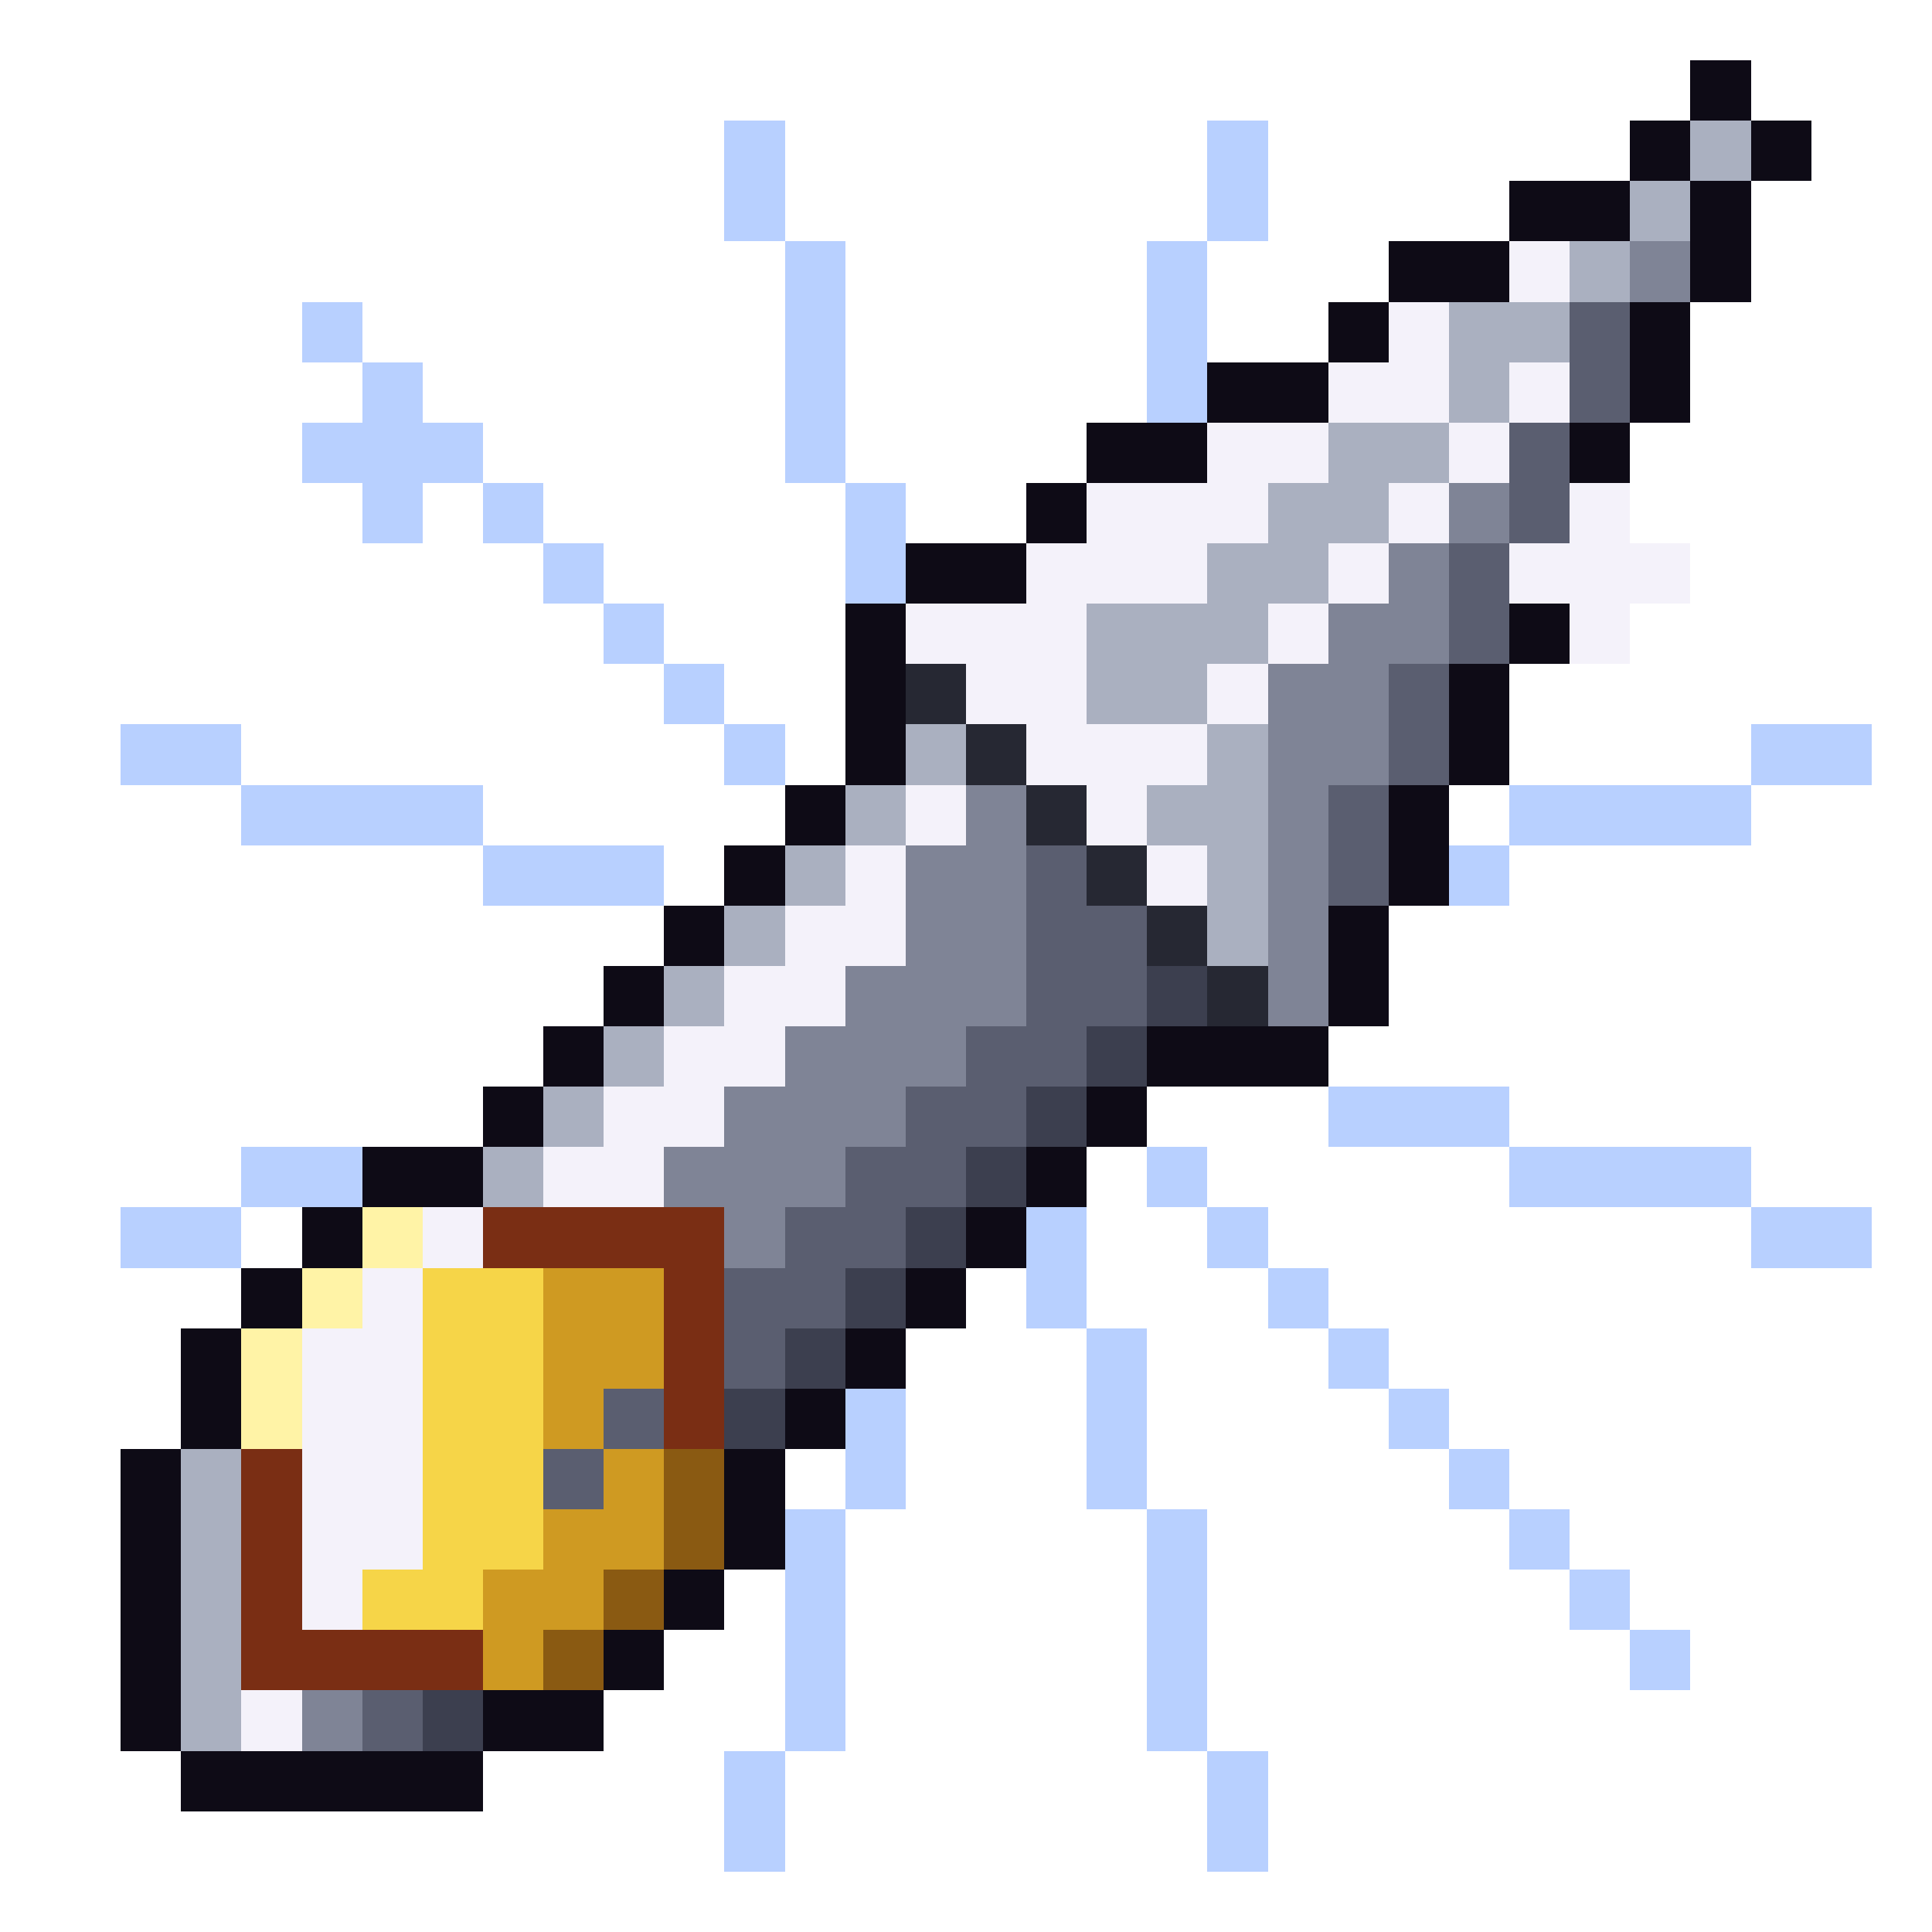
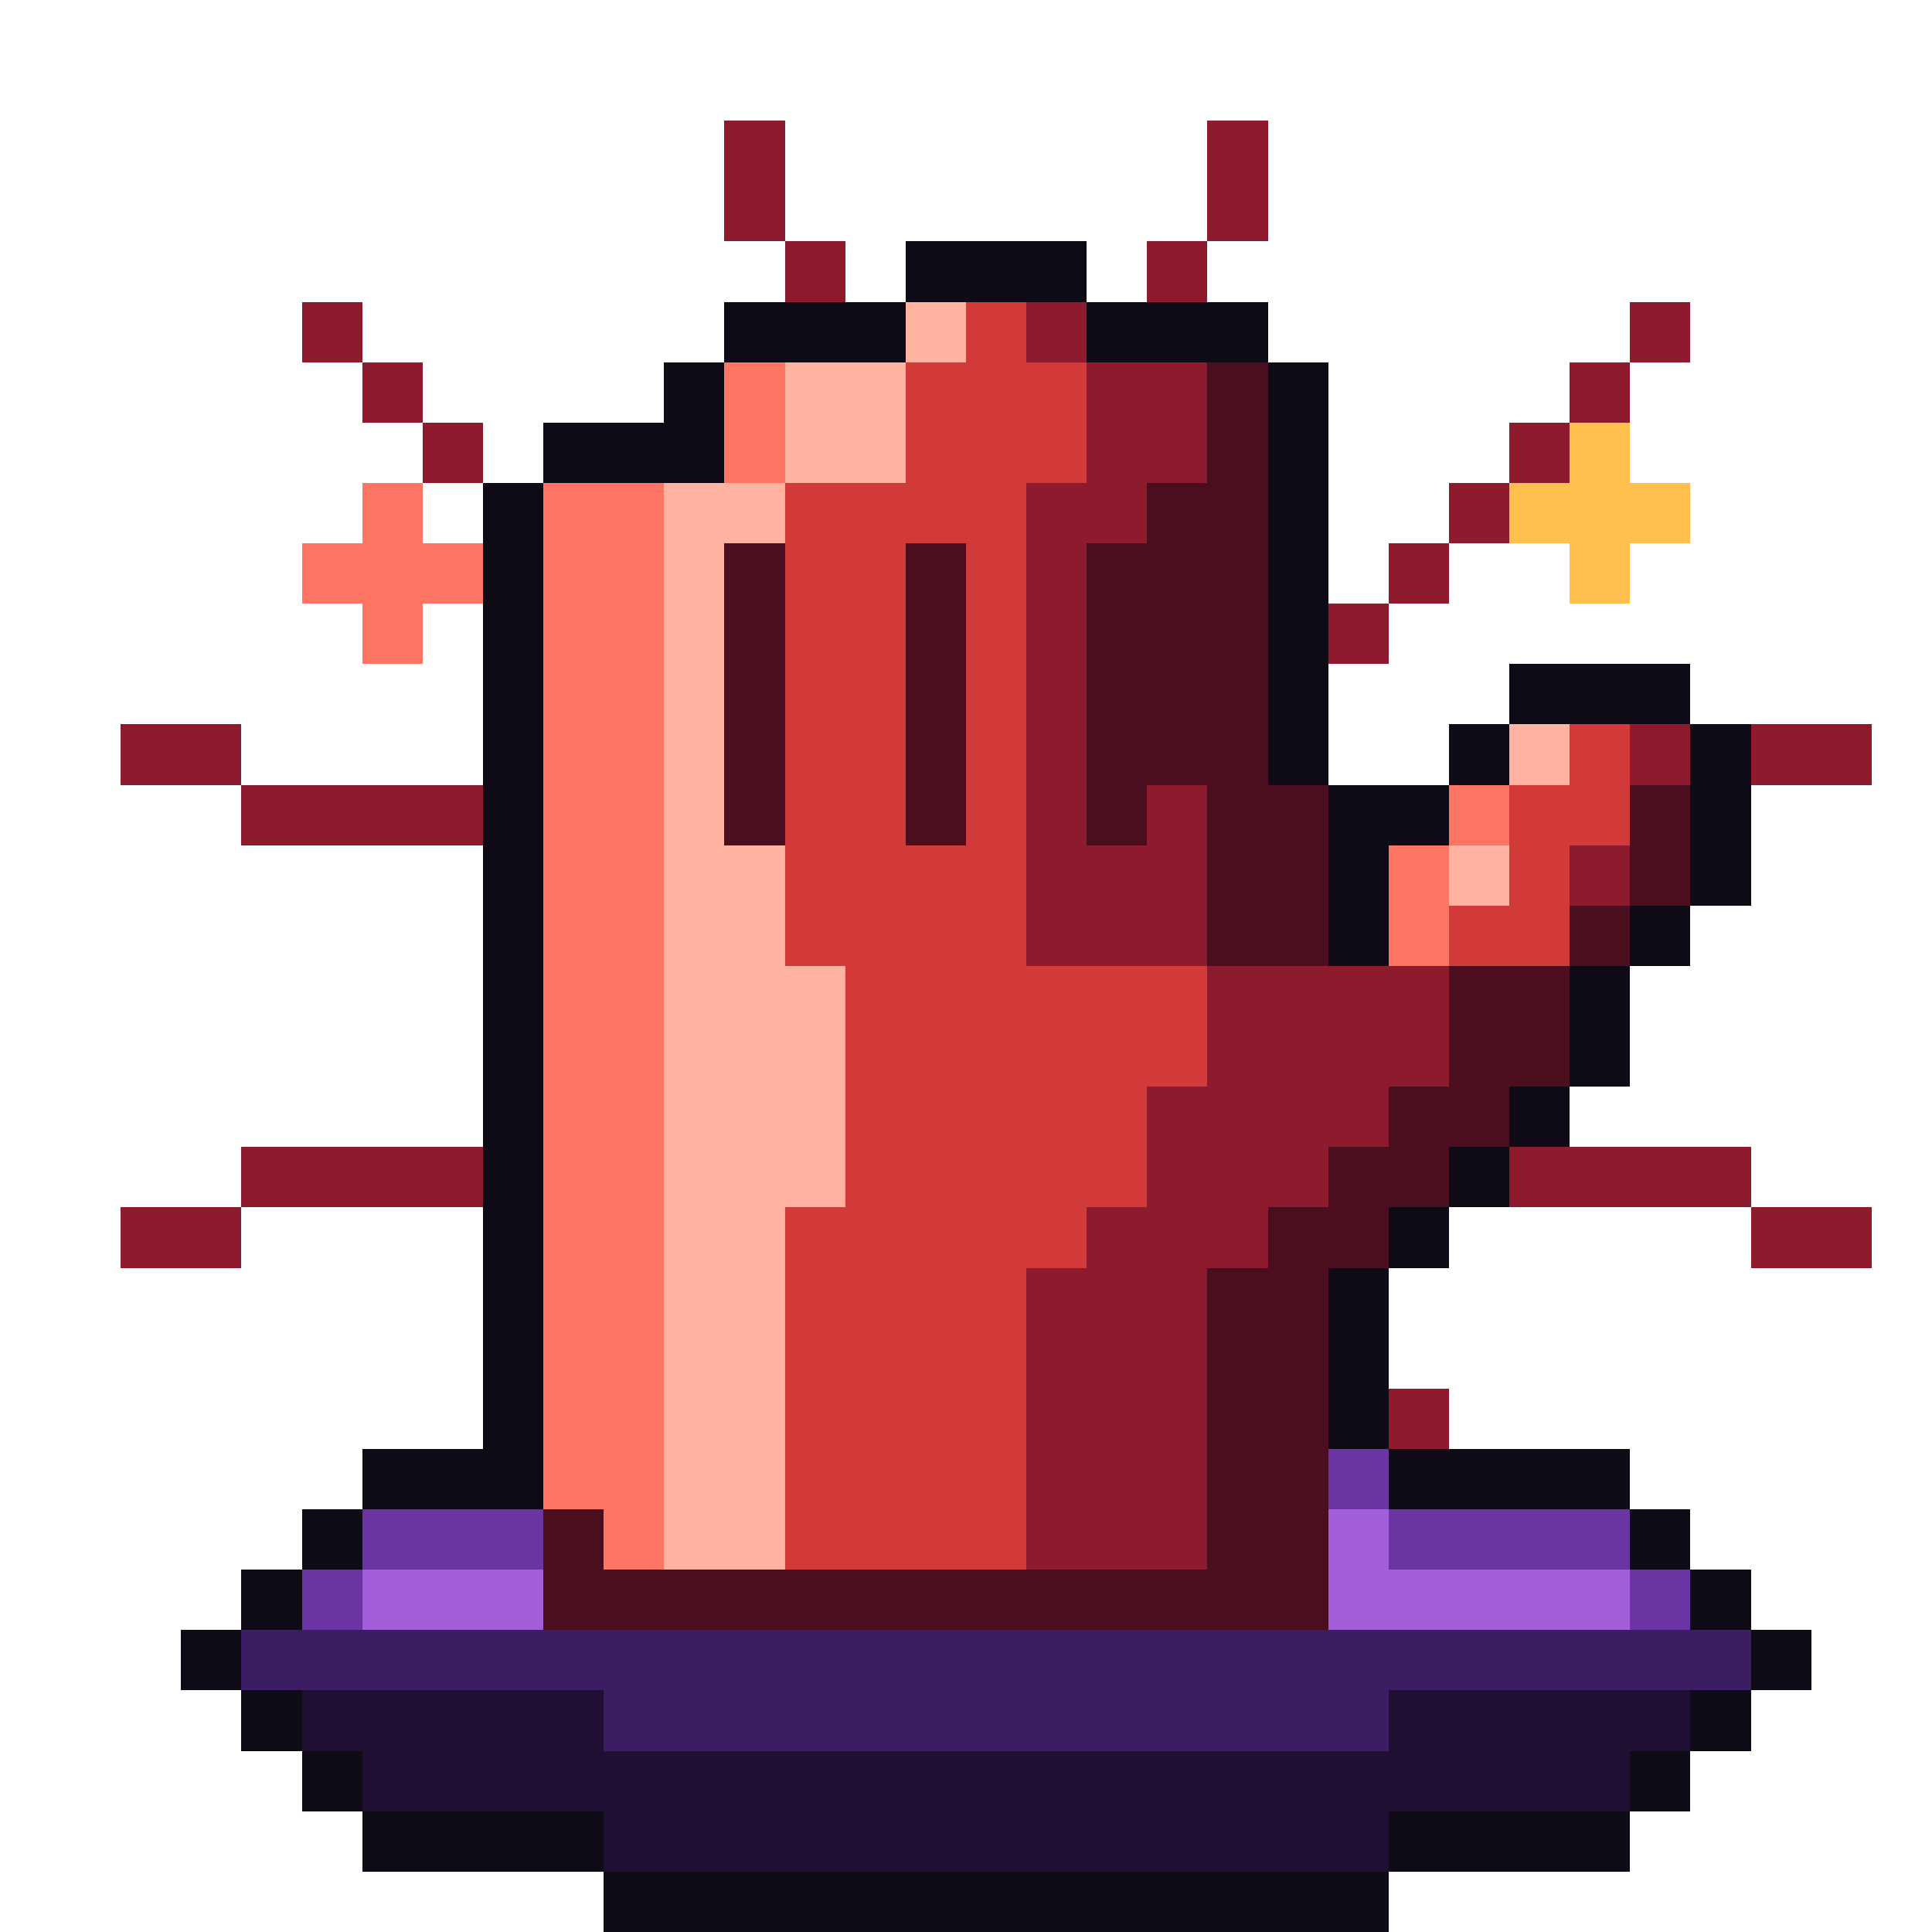
<svg xmlns="http://www.w3.org/2000/svg" width="64" height="64" viewBox="0 0 64 64" shape-rendering="crispEdges">
-   <path fill="#0e0b16" d="M56 2h2v1h-2zM56 3h2v1h-2zM54 4h2v1h-2zM58 4h2v1h-2zM54 5h2v1h-2zM58 5h2v1h-2zM50 6h4v1h-4zM56 6h2v1h-2zM50 7h4v1h-4zM56 7h2v1h-2zM46 8h4v1h-4zM56 8h2v1h-2zM46 9h4v1h-4zM56 9h2v1h-2zM44 10h2v1h-2zM54 10h2v1h-2zM44 11h2v1h-2zM54 11h2v1h-2zM40 12h4v1h-4zM54 12h2v1h-2zM40 13h4v1h-4zM54 13h2v1h-2zM36 14h4v1h-4zM52 14h2v1h-2zM36 15h4v1h-4zM52 15h2v1h-2zM34 16h2v1h-2zM34 17h2v1h-2zM30 18h4v1h-4zM30 19h4v1h-4zM28 20h2v1h-2zM50 20h2v1h-2zM28 21h2v1h-2zM50 21h2v1h-2zM28 22h2v1h-2zM48 22h2v1h-2zM28 23h2v1h-2zM48 23h2v1h-2zM28 24h2v1h-2zM48 24h2v1h-2zM28 25h2v1h-2zM48 25h2v1h-2zM26 26h2v1h-2zM46 26h2v1h-2zM26 27h2v1h-2zM46 27h2v1h-2zM24 28h2v1h-2zM46 28h2v1h-2zM24 29h2v1h-2zM46 29h2v1h-2zM22 30h2v1h-2zM44 30h2v1h-2zM22 31h2v1h-2zM44 31h2v1h-2zM20 32h2v1h-2zM44 32h2v1h-2zM20 33h2v1h-2zM44 33h2v1h-2zM18 34h2v1h-2zM38 34h6v1h-6zM18 35h2v1h-2zM38 35h6v1h-6zM16 36h2v1h-2zM36 36h2v1h-2zM16 37h2v1h-2zM36 37h2v1h-2zM12 38h4v1h-4zM34 38h2v1h-2zM12 39h4v1h-4zM34 39h2v1h-2zM10 40h2v1h-2zM32 40h2v1h-2zM10 41h2v1h-2zM32 41h2v1h-2zM8 42h2v1h-2zM30 42h2v1h-2zM8 43h2v1h-2zM30 43h2v1h-2zM6 44h2v1h-2zM28 44h2v1h-2zM6 45h2v1h-2zM28 45h2v1h-2zM6 46h2v1h-2zM26 46h2v1h-2zM6 47h2v1h-2zM26 47h2v1h-2zM4 48h2v1h-2zM24 48h2v1h-2zM4 49h2v1h-2zM24 49h2v1h-2zM4 50h2v1h-2zM24 50h2v1h-2zM4 51h2v1h-2zM24 51h2v1h-2zM4 52h2v1h-2zM22 52h2v1h-2zM4 53h2v1h-2zM22 53h2v1h-2zM4 54h2v1h-2zM20 54h2v1h-2zM4 55h2v1h-2zM20 55h2v1h-2zM4 56h2v1h-2zM16 56h4v1h-4zM4 57h2v1h-2zM16 57h4v1h-4zM6 58h10v1h-10zM6 59h10v1h-10z" />
-   <path fill="#b8d0ff" d="M24 4h2v1h-2zM40 4h2v1h-2zM24 5h2v1h-2zM40 5h2v1h-2zM24 6h2v1h-2zM40 6h2v1h-2zM24 7h2v1h-2zM40 7h2v1h-2zM26 8h2v1h-2zM38 8h2v1h-2zM26 9h2v1h-2zM38 9h2v1h-2zM10 10h2v1h-2zM26 10h2v1h-2zM38 10h2v1h-2zM10 11h2v1h-2zM26 11h2v1h-2zM38 11h2v1h-2zM12 12h2v1h-2zM26 12h2v1h-2zM38 12h2v1h-2zM12 13h2v1h-2zM26 13h2v1h-2zM38 13h2v1h-2zM10 14h6v1h-6zM26 14h2v1h-2zM10 15h6v1h-6zM26 15h2v1h-2zM12 16h2v1h-2zM16 16h2v1h-2zM28 16h2v1h-2zM12 17h2v1h-2zM16 17h2v1h-2zM28 17h2v1h-2zM18 18h2v1h-2zM28 18h2v1h-2zM18 19h2v1h-2zM28 19h2v1h-2zM20 20h2v1h-2zM20 21h2v1h-2zM22 22h2v1h-2zM22 23h2v1h-2zM4 24h4v1h-4zM24 24h2v1h-2zM58 24h4v1h-4zM4 25h4v1h-4zM24 25h2v1h-2zM58 25h4v1h-4zM8 26h8v1h-8zM50 26h8v1h-8zM8 27h8v1h-8zM50 27h8v1h-8zM16 28h6v1h-6zM48 28h2v1h-2zM16 29h6v1h-6zM48 29h2v1h-2zM44 36h6v1h-6zM44 37h6v1h-6zM8 38h4v1h-4zM38 38h2v1h-2zM50 38h8v1h-8zM8 39h4v1h-4zM38 39h2v1h-2zM50 39h8v1h-8zM4 40h4v1h-4zM34 40h2v1h-2zM40 40h2v1h-2zM58 40h4v1h-4zM4 41h4v1h-4zM34 41h2v1h-2zM40 41h2v1h-2zM58 41h4v1h-4zM34 42h2v1h-2zM42 42h2v1h-2zM34 43h2v1h-2zM42 43h2v1h-2zM36 44h2v1h-2zM44 44h2v1h-2zM36 45h2v1h-2zM44 45h2v1h-2zM28 46h2v1h-2zM36 46h2v1h-2zM46 46h2v1h-2zM28 47h2v1h-2zM36 47h2v1h-2zM46 47h2v1h-2zM28 48h2v1h-2zM36 48h2v1h-2zM48 48h2v1h-2zM28 49h2v1h-2zM36 49h2v1h-2zM48 49h2v1h-2zM26 50h2v1h-2zM38 50h2v1h-2zM50 50h2v1h-2zM26 51h2v1h-2zM38 51h2v1h-2zM50 51h2v1h-2zM26 52h2v1h-2zM38 52h2v1h-2zM52 52h2v1h-2zM26 53h2v1h-2zM38 53h2v1h-2zM52 53h2v1h-2zM26 54h2v1h-2zM38 54h2v1h-2zM54 54h2v1h-2zM26 55h2v1h-2zM38 55h2v1h-2zM54 55h2v1h-2zM26 56h2v1h-2zM38 56h2v1h-2zM26 57h2v1h-2zM38 57h2v1h-2zM24 58h2v1h-2zM40 58h2v1h-2zM24 59h2v1h-2zM40 59h2v1h-2zM24 60h2v1h-2zM40 60h2v1h-2zM24 61h2v1h-2zM40 61h2v1h-2z" />
-   <path fill="#aab0c0" d="M56 4h2v1h-2zM56 5h2v1h-2zM54 6h2v1h-2zM54 7h2v1h-2zM52 8h2v1h-2zM52 9h2v1h-2zM48 10h4v1h-4zM48 11h4v1h-4zM48 12h2v1h-2zM48 13h2v1h-2zM44 14h4v1h-4zM44 15h4v1h-4zM42 16h4v1h-4zM42 17h4v1h-4zM40 18h4v1h-4zM40 19h4v1h-4zM36 20h6v1h-6zM36 21h6v1h-6zM36 22h4v1h-4zM36 23h4v1h-4zM30 24h2v1h-2zM40 24h2v1h-2zM30 25h2v1h-2zM40 25h2v1h-2zM28 26h2v1h-2zM38 26h4v1h-4zM28 27h2v1h-2zM38 27h4v1h-4zM26 28h2v1h-2zM40 28h2v1h-2zM26 29h2v1h-2zM40 29h2v1h-2zM24 30h2v1h-2zM40 30h2v1h-2zM24 31h2v1h-2zM40 31h2v1h-2zM22 32h2v1h-2zM22 33h2v1h-2zM20 34h2v1h-2zM20 35h2v1h-2zM18 36h2v1h-2zM18 37h2v1h-2zM16 38h2v1h-2zM16 39h2v1h-2zM6 48h2v1h-2zM6 49h2v1h-2zM6 50h2v1h-2zM6 51h2v1h-2zM6 52h2v1h-2zM6 53h2v1h-2zM6 54h2v1h-2zM6 55h2v1h-2zM6 56h2v1h-2zM6 57h2v1h-2z" />
-   <path fill="#f4f2fa" d="M50 8h2v1h-2zM50 9h2v1h-2zM46 10h2v1h-2zM46 11h2v1h-2zM44 12h4v1h-4zM50 12h2v1h-2zM44 13h4v1h-4zM50 13h2v1h-2zM40 14h4v1h-4zM48 14h2v1h-2zM40 15h4v1h-4zM48 15h2v1h-2zM36 16h6v1h-6zM46 16h2v1h-2zM52 16h2v1h-2zM36 17h6v1h-6zM46 17h2v1h-2zM52 17h2v1h-2zM34 18h6v1h-6zM44 18h2v1h-2zM50 18h6v1h-6zM34 19h6v1h-6zM44 19h2v1h-2zM50 19h6v1h-6zM30 20h6v1h-6zM42 20h2v1h-2zM52 20h2v1h-2zM30 21h6v1h-6zM42 21h2v1h-2zM52 21h2v1h-2zM32 22h4v1h-4zM40 22h2v1h-2zM32 23h4v1h-4zM40 23h2v1h-2zM34 24h6v1h-6zM34 25h6v1h-6zM30 26h2v1h-2zM36 26h2v1h-2zM30 27h2v1h-2zM36 27h2v1h-2zM28 28h2v1h-2zM38 28h2v1h-2zM28 29h2v1h-2zM38 29h2v1h-2zM26 30h4v1h-4zM26 31h4v1h-4zM24 32h4v1h-4zM24 33h4v1h-4zM22 34h4v1h-4zM22 35h4v1h-4zM20 36h4v1h-4zM20 37h4v1h-4zM18 38h4v1h-4zM18 39h4v1h-4zM14 40h2v1h-2zM14 41h2v1h-2zM12 42h2v1h-2zM12 43h2v1h-2zM10 44h4v1h-4zM10 45h4v1h-4zM10 46h4v1h-4zM10 47h4v1h-4zM10 48h4v1h-4zM10 49h4v1h-4zM10 50h4v1h-4zM10 51h4v1h-4zM10 52h2v1h-2zM10 53h2v1h-2zM8 56h2v1h-2zM8 57h2v1h-2z" />
-   <path fill="#7f8496" d="M54 8h2v1h-2zM54 9h2v1h-2zM48 16h2v1h-2zM48 17h2v1h-2zM46 18h2v1h-2zM46 19h2v1h-2zM44 20h4v1h-4zM44 21h4v1h-4zM42 22h4v1h-4zM42 23h4v1h-4zM42 24h4v1h-4zM42 25h4v1h-4zM32 26h2v1h-2zM42 26h2v1h-2zM32 27h2v1h-2zM42 27h2v1h-2zM30 28h4v1h-4zM42 28h2v1h-2zM30 29h4v1h-4zM42 29h2v1h-2zM30 30h4v1h-4zM42 30h2v1h-2zM30 31h4v1h-4zM42 31h2v1h-2zM28 32h6v1h-6zM42 32h2v1h-2zM28 33h6v1h-6zM42 33h2v1h-2zM26 34h6v1h-6zM26 35h6v1h-6zM24 36h6v1h-6zM24 37h6v1h-6zM22 38h6v1h-6zM22 39h6v1h-6zM24 40h2v1h-2zM24 41h2v1h-2zM10 56h2v1h-2zM10 57h2v1h-2z" />
-   <path fill="#5a5e70" d="M52 10h2v1h-2zM52 11h2v1h-2zM52 12h2v1h-2zM52 13h2v1h-2zM50 14h2v1h-2zM50 15h2v1h-2zM50 16h2v1h-2zM50 17h2v1h-2zM48 18h2v1h-2zM48 19h2v1h-2zM48 20h2v1h-2zM48 21h2v1h-2zM46 22h2v1h-2zM46 23h2v1h-2zM46 24h2v1h-2zM46 25h2v1h-2zM44 26h2v1h-2zM44 27h2v1h-2zM34 28h2v1h-2zM44 28h2v1h-2zM34 29h2v1h-2zM44 29h2v1h-2zM34 30h4v1h-4zM34 31h4v1h-4zM34 32h4v1h-4zM34 33h4v1h-4zM32 34h4v1h-4zM32 35h4v1h-4zM30 36h4v1h-4zM30 37h4v1h-4zM28 38h4v1h-4zM28 39h4v1h-4zM26 40h4v1h-4zM26 41h4v1h-4zM24 42h4v1h-4zM24 43h4v1h-4zM24 44h2v1h-2zM24 45h2v1h-2zM20 46h2v1h-2zM20 47h2v1h-2zM18 48h2v1h-2zM18 49h2v1h-2zM12 56h2v1h-2zM12 57h2v1h-2z" />
-   <path fill="#262833" d="M30 22h2v1h-2zM30 23h2v1h-2zM32 24h2v1h-2zM32 25h2v1h-2zM34 26h2v1h-2zM34 27h2v1h-2zM36 28h2v1h-2zM36 29h2v1h-2zM38 30h2v1h-2zM38 31h2v1h-2zM40 32h2v1h-2zM40 33h2v1h-2z" />
-   <path fill="#3c3f4f" d="M38 32h2v1h-2zM38 33h2v1h-2zM36 34h2v1h-2zM36 35h2v1h-2zM34 36h2v1h-2zM34 37h2v1h-2zM32 38h2v1h-2zM32 39h2v1h-2zM30 40h2v1h-2zM30 41h2v1h-2zM28 42h2v1h-2zM28 43h2v1h-2zM26 44h2v1h-2zM26 45h2v1h-2zM24 46h2v1h-2zM24 47h2v1h-2zM14 56h2v1h-2zM14 57h2v1h-2z" />
-   <path fill="#fff3a6" d="M12 40h2v1h-2zM12 41h2v1h-2zM10 42h2v1h-2zM10 43h2v1h-2zM8 44h2v1h-2zM8 45h2v1h-2zM8 46h2v1h-2zM8 47h2v1h-2z" />
-   <path fill="#7a2e14" d="M16 40h8v1h-8zM16 41h8v1h-8zM22 42h2v1h-2zM22 43h2v1h-2zM22 44h2v1h-2zM22 45h2v1h-2zM22 46h2v1h-2zM22 47h2v1h-2zM8 48h2v1h-2zM8 49h2v1h-2zM8 50h2v1h-2zM8 51h2v1h-2zM8 52h2v1h-2zM8 53h2v1h-2zM8 54h8v1h-8zM8 55h8v1h-8z" />
-   <path fill="#f6d548" d="M14 42h4v1h-4zM14 43h4v1h-4zM14 44h4v1h-4zM14 45h4v1h-4zM14 46h4v1h-4zM14 47h4v1h-4zM14 48h4v1h-4zM14 49h4v1h-4zM14 50h4v1h-4zM14 51h4v1h-4zM12 52h4v1h-4zM12 53h4v1h-4z" />
-   <path fill="#cf9a22" d="M18 42h4v1h-4zM18 43h4v1h-4zM18 44h4v1h-4zM18 45h4v1h-4zM18 46h2v1h-2zM18 47h2v1h-2zM20 48h2v1h-2zM20 49h2v1h-2zM18 50h4v1h-4zM18 51h4v1h-4zM16 52h4v1h-4zM16 53h4v1h-4zM16 54h2v1h-2zM16 55h2v1h-2z" />
-   <path fill="#8a5a12" d="M22 48h2v1h-2zM22 49h2v1h-2zM22 50h2v1h-2zM22 51h2v1h-2zM20 52h2v1h-2zM20 53h2v1h-2zM18 54h2v1h-2zM18 55h2v1h-2z" />
+   <path fill="#8e1a2e" d="M24 4h2v1h-2zM40 4h2v1h-2zM24 5h2v1h-2zM40 5h2v1h-2zM24 6h2v1h-2zM40 6h2v1h-2zM24 7h2v1h-2zM40 7h2v1h-2zM26 8h2v1h-2zM38 8h2v1h-2zM26 9h2v1h-2zM38 9h2v1h-2zM10 10h2v1h-2zM34 10h2v1h-2zM54 10h2v1h-2zM10 11h2v1h-2zM34 11h2v1h-2zM54 11h2v1h-2zM12 12h2v1h-2zM36 12h4v1h-4zM52 12h2v1h-2zM12 13h2v1h-2zM36 13h4v1h-4zM52 13h2v1h-2zM14 14h2v1h-2zM36 14h4v1h-4zM50 14h2v1h-2zM14 15h2v1h-2zM36 15h4v1h-4zM50 15h2v1h-2zM34 16h4v1h-4zM48 16h2v1h-2zM34 17h4v1h-4zM48 17h2v1h-2zM34 18h2v1h-2zM46 18h2v1h-2zM34 19h2v1h-2zM46 19h2v1h-2zM34 20h2v1h-2zM44 20h2v1h-2zM34 21h2v1h-2zM44 21h2v1h-2zM34 22h2v1h-2zM34 23h2v1h-2zM4 24h4v1h-4zM34 24h2v1h-2zM54 24h2v1h-2zM58 24h4v1h-4zM4 25h4v1h-4zM34 25h2v1h-2zM54 25h2v1h-2zM58 25h4v1h-4zM8 26h8v1h-8zM34 26h2v1h-2zM38 26h2v1h-2zM8 27h8v1h-8zM34 27h2v1h-2zM38 27h2v1h-2zM34 28h6v1h-6zM52 28h2v1h-2zM34 29h6v1h-6zM52 29h2v1h-2zM34 30h6v1h-6zM34 31h6v1h-6zM40 32h8v1h-8zM40 33h8v1h-8zM40 34h8v1h-8zM40 35h8v1h-8zM38 36h8v1h-8zM38 37h8v1h-8zM8 38h8v1h-8zM38 38h6v1h-6zM50 38h8v1h-8zM8 39h8v1h-8zM38 39h6v1h-6zM50 39h8v1h-8zM4 40h4v1h-4zM36 40h6v1h-6zM58 40h4v1h-4zM4 41h4v1h-4zM36 41h6v1h-6zM58 41h4v1h-4zM34 42h6v1h-6zM34 43h6v1h-6zM34 44h6v1h-6zM34 45h6v1h-6zM34 46h6v1h-6zM46 46h2v1h-2zM34 47h6v1h-6zM46 47h2v1h-2zM34 48h6v1h-6zM34 49h6v1h-6zM34 50h6v1h-6zM34 51h6v1h-6z" />
+   <path fill="#0e0b16" d="M30 8h6v1h-6zM30 9h6v1h-6zM24 10h6v1h-6zM36 10h6v1h-6zM24 11h6v1h-6zM36 11h6v1h-6zM22 12h2v1h-2zM42 12h2v1h-2zM22 13h2v1h-2zM42 13h2v1h-2zM18 14h6v1h-6zM42 14h2v1h-2zM18 15h6v1h-6zM42 15h2v1h-2zM16 16h2v1h-2zM42 16h2v1h-2zM16 17h2v1h-2zM42 17h2v1h-2zM16 18h2v1h-2zM42 18h2v1h-2zM16 19h2v1h-2zM42 19h2v1h-2zM16 20h2v1h-2zM42 20h2v1h-2zM16 21h2v1h-2zM42 21h2v1h-2zM16 22h2v1h-2zM42 22h2v1h-2zM50 22h6v1h-6zM16 23h2v1h-2zM42 23h2v1h-2zM50 23h6v1h-6zM16 24h2v1h-2zM42 24h2v1h-2zM48 24h2v1h-2zM56 24h2v1h-2zM16 25h2v1h-2zM42 25h2v1h-2zM48 25h2v1h-2zM56 25h2v1h-2zM16 26h2v1h-2zM44 26h4v1h-4zM56 26h2v1h-2zM16 27h2v1h-2zM44 27h4v1h-4zM56 27h2v1h-2zM16 28h2v1h-2zM44 28h2v1h-2zM56 28h2v1h-2zM16 29h2v1h-2zM44 29h2v1h-2zM56 29h2v1h-2zM16 30h2v1h-2zM44 30h2v1h-2zM54 30h2v1h-2zM16 31h2v1h-2zM44 31h2v1h-2zM54 31h2v1h-2zM16 32h2v1h-2zM52 32h2v1h-2zM16 33h2v1h-2zM52 33h2v1h-2zM16 34h2v1h-2zM52 34h2v1h-2zM16 35h2v1h-2zM52 35h2v1h-2zM16 36h2v1h-2zM50 36h2v1h-2zM16 37h2v1h-2zM50 37h2v1h-2zM16 38h2v1h-2zM48 38h2v1h-2zM16 39h2v1h-2zM48 39h2v1h-2zM16 40h2v1h-2zM46 40h2v1h-2zM16 41h2v1h-2zM46 41h2v1h-2zM16 42h2v1h-2zM44 42h2v1h-2zM16 43h2v1h-2zM44 43h2v1h-2zM16 44h2v1h-2zM44 44h2v1h-2zM16 45h2v1h-2zM44 45h2v1h-2zM16 46h2v1h-2zM44 46h2v1h-2zM16 47h2v1h-2zM44 47h2v1h-2zM12 48h6v1h-6zM46 48h8v1h-8zM12 49h6v1h-6zM46 49h8v1h-8zM10 50h2v1h-2zM54 50h2v1h-2zM10 51h2v1h-2zM54 51h2v1h-2zM8 52h2v1h-2zM56 52h2v1h-2zM8 53h2v1h-2zM56 53h2v1h-2zM6 54h2v1h-2zM58 54h2v1h-2zM6 55h2v1h-2zM58 55h2v1h-2zM8 56h2v1h-2zM56 56h2v1h-2zM8 57h2v1h-2zM56 57h2v1h-2zM10 58h2v1h-2zM54 58h2v1h-2zM10 59h2v1h-2zM54 59h2v1h-2zM12 60h8v1h-8zM46 60h8v1h-8zM12 61h8v1h-8zM46 61h8v1h-8zM20 62h26v1h-26zM20 63h26v1h-26z" />
+   <path fill="#ffb3a0" d="M30 10h2v1h-2zM30 11h2v1h-2zM26 12h4v1h-4zM26 13h4v1h-4zM26 14h4v1h-4zM26 15h4v1h-4zM22 16h4v1h-4zM22 17h4v1h-4zM22 18h2v1h-2zM22 19h2v1h-2zM22 20h2v1h-2zM22 21h2v1h-2zM22 22h2v1h-2zM22 23h2v1h-2zM22 24h2v1h-2zM50 24h2v1h-2zM22 25h2v1h-2zM50 25h2v1h-2zM22 26h2v1h-2zM22 27h2v1h-2zM22 28h4v1h-4zM48 28h2v1h-2zM22 29h4v1h-4zM48 29h2v1h-2zM22 30h4v1h-4zM22 31h4v1h-4zM22 32h6v1h-6zM22 33h6v1h-6zM22 34h6v1h-6zM22 35h6v1h-6zM22 36h6v1h-6zM22 37h6v1h-6zM22 38h6v1h-6zM22 39h6v1h-6zM22 40h4v1h-4zM22 41h4v1h-4zM22 42h4v1h-4zM22 43h4v1h-4zM22 44h4v1h-4zM22 45h4v1h-4zM22 46h4v1h-4zM22 47h4v1h-4zM22 48h4v1h-4zM22 49h4v1h-4zM22 50h4v1h-4zM22 51h4v1h-4z" />
+   <path fill="#d23a3a" d="M32 10h2v1h-2zM32 11h2v1h-2zM30 12h6v1h-6zM30 13h6v1h-6zM30 14h6v1h-6zM30 15h6v1h-6zM26 16h8v1h-8zM26 17h8v1h-8zM26 18h4v1h-4zM32 18h2v1h-2zM26 19h4v1h-4zM32 19h2v1h-2zM26 20h4v1h-4zM32 20h2v1h-2zM26 21h4v1h-4zM32 21h2v1h-2zM26 22h4v1h-4zM32 22h2v1h-2zM26 23h4v1h-4zM32 23h2v1h-2zM26 24h4v1h-4zM32 24h2v1h-2zM52 24h2v1h-2zM26 25h4v1h-4zM32 25h2v1h-2zM52 25h2v1h-2zM26 26h4v1h-4zM32 26h2v1h-2zM50 26h4v1h-4zM26 27h4v1h-4zM32 27h2v1h-2zM50 27h4v1h-4zM26 28h8v1h-8zM50 28h2v1h-2zM26 29h8v1h-8zM50 29h2v1h-2zM26 30h8v1h-8zM48 30h4v1h-4zM26 31h8v1h-8zM48 31h4v1h-4zM28 32h12v1h-12zM28 33h12v1h-12zM28 34h12v1h-12zM28 35h12v1h-12zM28 36h10v1h-10zM28 37h10v1h-10zM28 38h10v1h-10zM28 39h10v1h-10zM26 40h10v1h-10zM26 41h10v1h-10zM26 42h8v1h-8zM26 43h8v1h-8zM26 44h8v1h-8zM26 45h8v1h-8zM26 46h8v1h-8zM26 47h8v1h-8zM26 48h8v1h-8zM26 49h8v1h-8zM26 50h8v1h-8zM26 51h8v1h-8z" />
+   <path fill="#ff7563" d="M24 12h2v1h-2zM24 13h2v1h-2zM24 14h2v1h-2zM24 15h2v1h-2zM12 16h2v1h-2zM18 16h4v1h-4zM12 17h2v1h-2zM18 17h4v1h-4zM10 18h6v1h-6zM18 18h4v1h-4zM10 19h6v1h-6zM18 19h4v1h-4zM12 20h2v1h-2zM18 20h4v1h-4zM12 21h2v1h-2zM18 21h4v1h-4zM18 22h4v1h-4zM18 23h4v1h-4zM18 24h4v1h-4zM18 25h4v1h-4zM18 26h4v1h-4zM48 26h2v1h-2zM18 27h4v1h-4zM48 27h2v1h-2zM18 28h4v1h-4zM46 28h2v1h-2zM18 29h4v1h-4zM46 29h2v1h-2zM18 30h4v1h-4zM46 30h2v1h-2zM18 31h4v1h-4zM46 31h2v1h-2zM18 32h4v1h-4zM18 33h4v1h-4zM18 34h4v1h-4zM18 35h4v1h-4zM18 36h4v1h-4zM18 37h4v1h-4zM18 38h4v1h-4zM18 39h4v1h-4zM18 40h4v1h-4zM18 41h4v1h-4zM18 42h4v1h-4zM18 43h4v1h-4zM18 44h4v1h-4zM18 45h4v1h-4zM18 46h4v1h-4zM18 47h4v1h-4zM18 48h4v1h-4zM18 49h4v1h-4zM20 50h2v1h-2zM20 51h2v1h-2z" />
+   <path fill="#4a0e1e" d="M40 12h2v1h-2zM40 13h2v1h-2zM40 14h2v1h-2zM40 15h2v1h-2zM38 16h4v1h-4zM38 17h4v1h-4zM24 18h2v1h-2zM30 18h2v1h-2zM36 18h6v1h-6zM24 19h2v1h-2zM30 19h2v1h-2zM36 19h6v1h-6zM24 20h2v1h-2zM30 20h2v1h-2zM36 20h6v1h-6zM24 21h2v1h-2zM30 21h2v1h-2zM36 21h6v1h-6zM24 22h2v1h-2zM30 22h2v1h-2zM36 22h6v1h-6zM24 23h2v1h-2zM30 23h2v1h-2zM36 23h6v1h-6zM24 24h2v1h-2zM30 24h2v1h-2zM36 24h6v1h-6zM24 25h2v1h-2zM30 25h2v1h-2zM36 25h6v1h-6zM24 26h2v1h-2zM30 26h2v1h-2zM36 26h2v1h-2zM40 26h4v1h-4zM54 26h2v1h-2zM24 27h2v1h-2zM30 27h2v1h-2zM36 27h2v1h-2zM40 27h4v1h-4zM54 27h2v1h-2zM40 28h4v1h-4zM54 28h2v1h-2zM40 29h4v1h-4zM54 29h2v1h-2zM40 30h4v1h-4zM52 30h2v1h-2zM40 31h4v1h-4zM52 31h2v1h-2zM48 32h4v1h-4zM48 33h4v1h-4zM48 34h4v1h-4zM48 35h4v1h-4zM46 36h4v1h-4zM46 37h4v1h-4zM44 38h4v1h-4zM44 39h4v1h-4zM42 40h4v1h-4zM42 41h4v1h-4zM40 42h4v1h-4zM40 43h4v1h-4zM40 44h4v1h-4zM40 45h4v1h-4zM40 46h4v1h-4zM40 47h4v1h-4zM40 48h4v1h-4zM40 49h4v1h-4zM18 50h2v1h-2zM40 50h4v1h-4zM18 51h2v1h-2zM40 51h4v1h-4zM18 52h26v1h-26zM18 53h26v1h-26z" />
+   <path fill="#ffc04d" d="M52 14h2v1h-2zM52 15h2v1h-2zM50 16h6v1h-6zM50 17h6v1h-6zM52 18h2v1h-2zM52 19h2v1h-2z" />
+   <path fill="#6a34a3" d="M44 48h2v1h-2zM44 49h2v1h-2zM12 50h6v1h-6zM46 50h8v1h-8zM12 51h6v1h-6zM46 51h8v1h-8zM10 52h2v1h-2zM54 52h2v1h-2zM10 53h2v1h-2zM54 53h2v1h-2z" />
+   <path fill="#a35fd9" d="M44 50h2v1h-2zM44 51h2v1h-2zM12 52h6v1h-6zM44 52h10v1h-10zM12 53h6v1h-6zM44 53h10v1h-10z" />
+   <path fill="#3c1d63" d="M8 54h50v1h-50zM8 55h50v1h-50zM20 56h26v1h-26zM20 57h26v1h-26z" />
+   <path fill="#1e0f33" d="M10 56h10v1h-10zM46 56h10v1h-10zM10 57h10v1h-10zM46 57h10v1h-10zM12 58h42v1h-42zM12 59h42v1h-42zM20 60h26v1h-26zM20 61h26v1h-26z" />
</svg>
